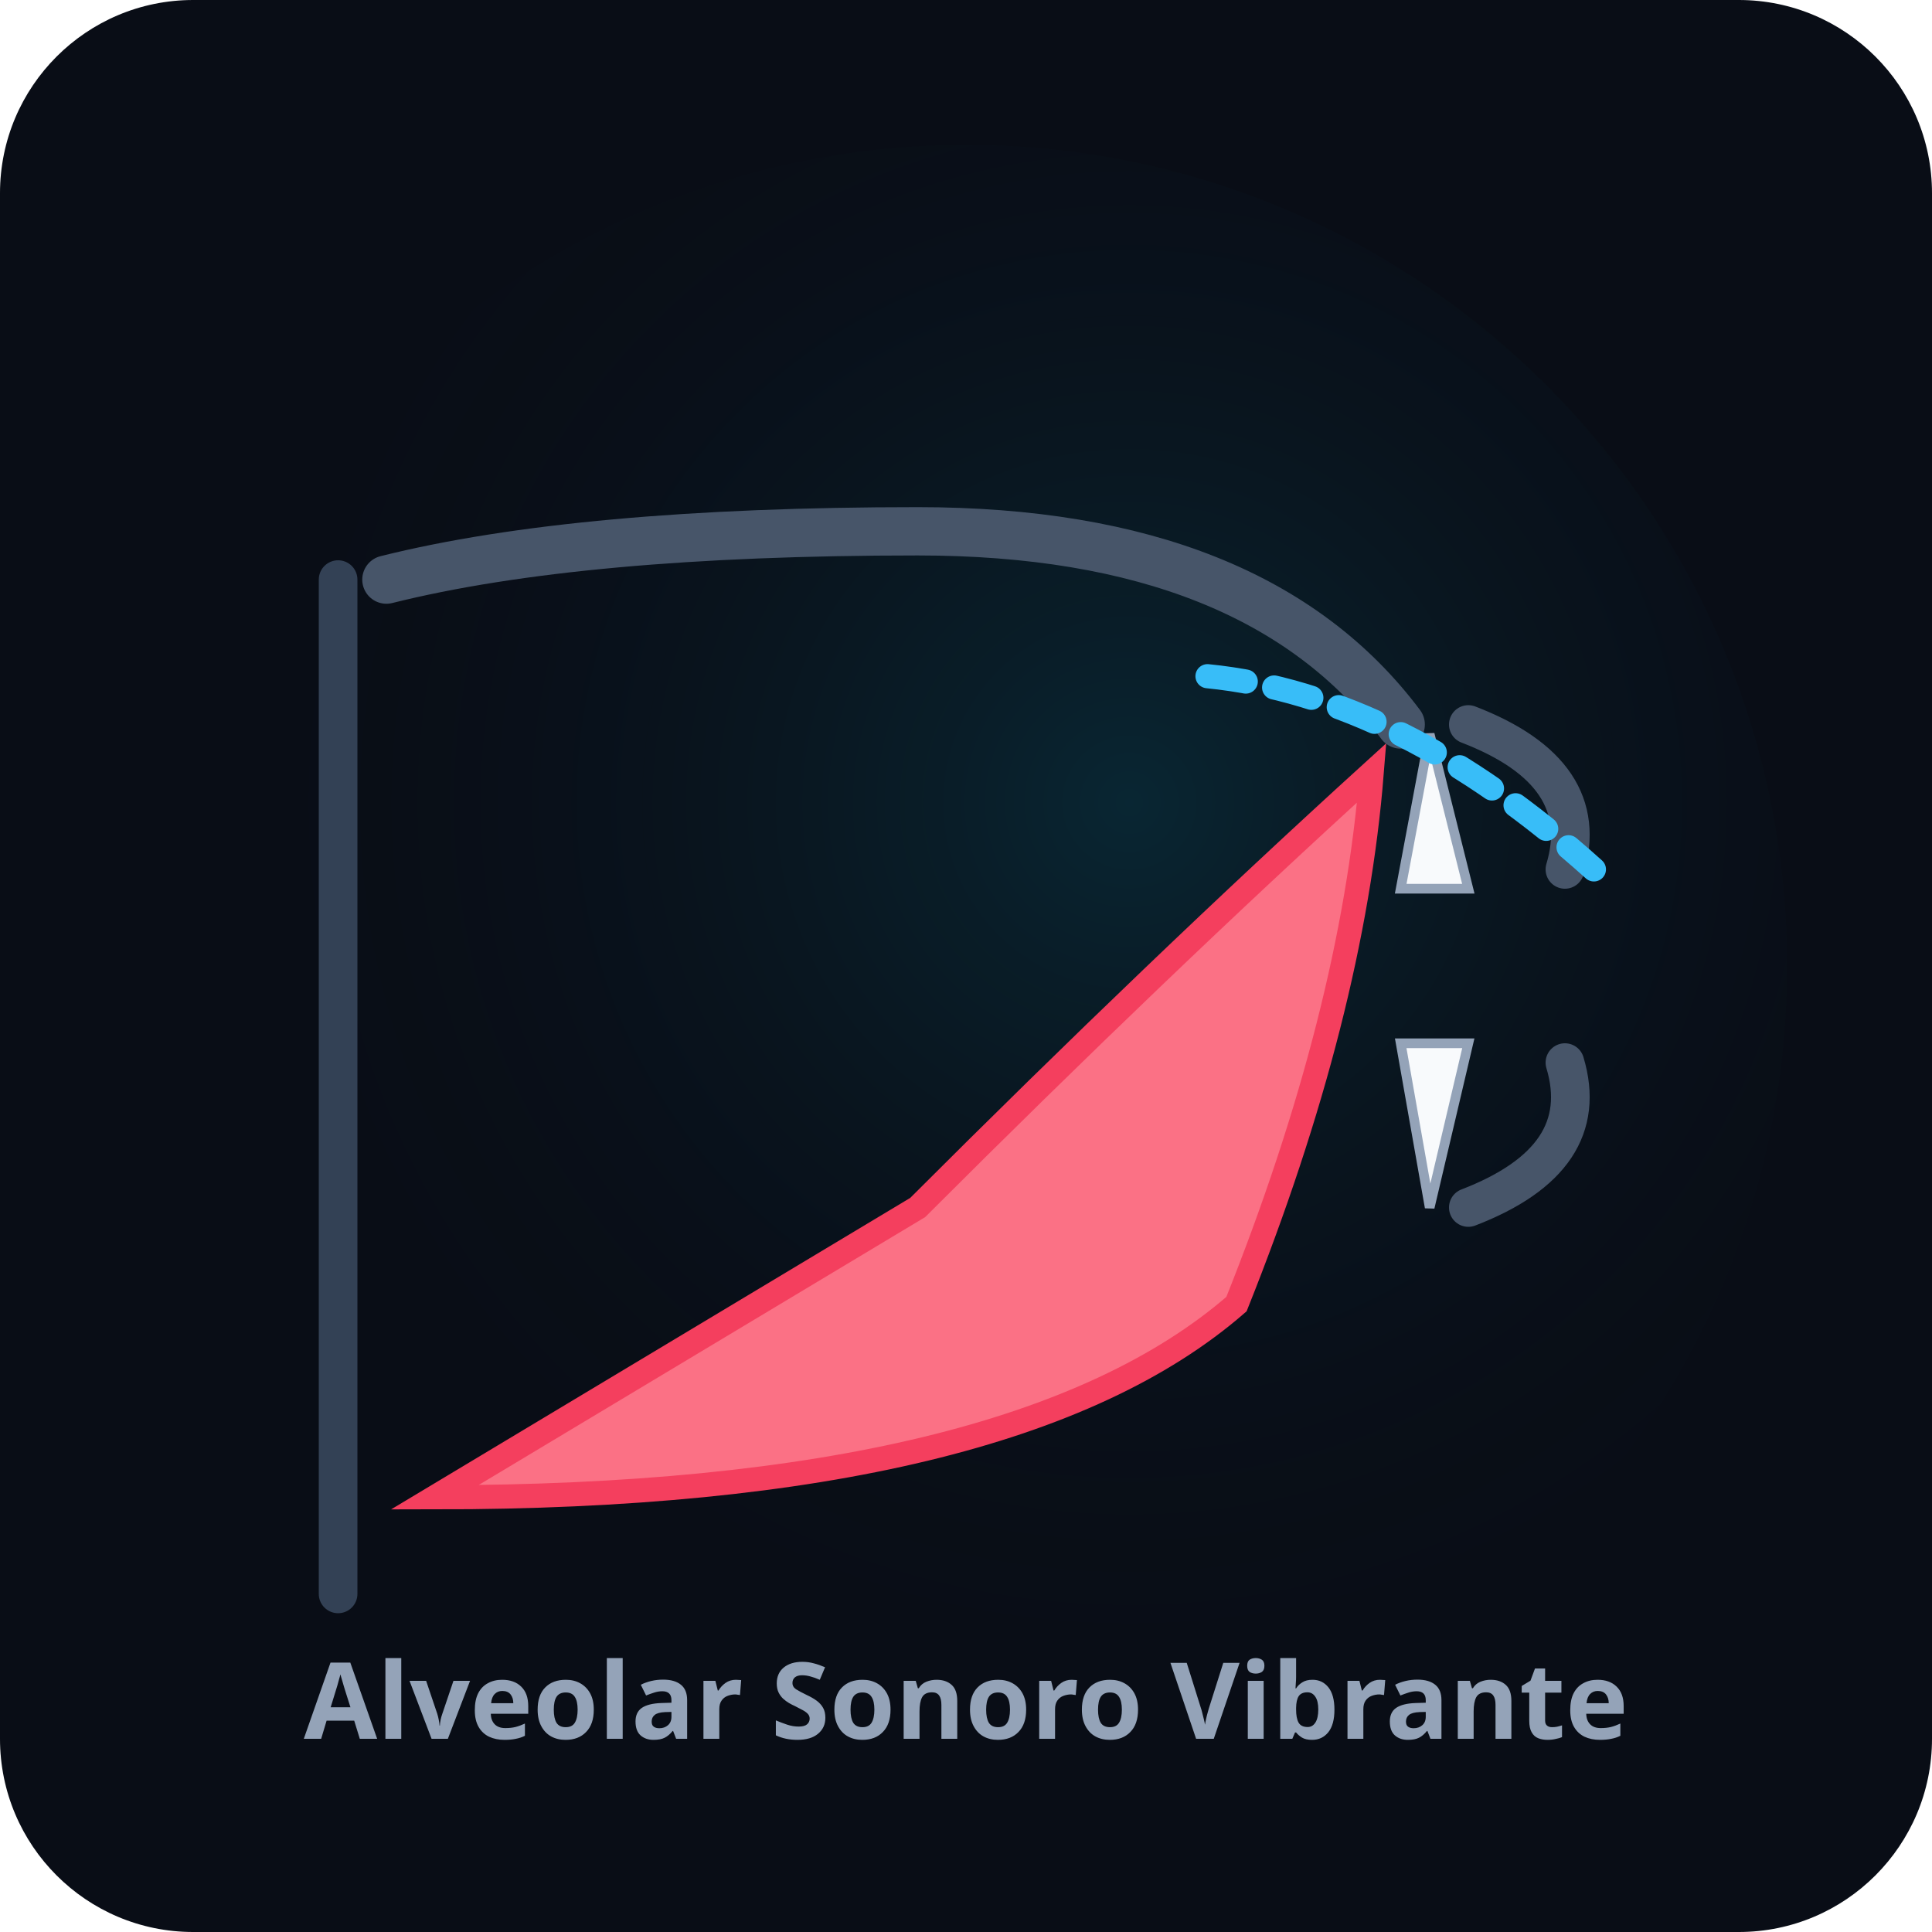
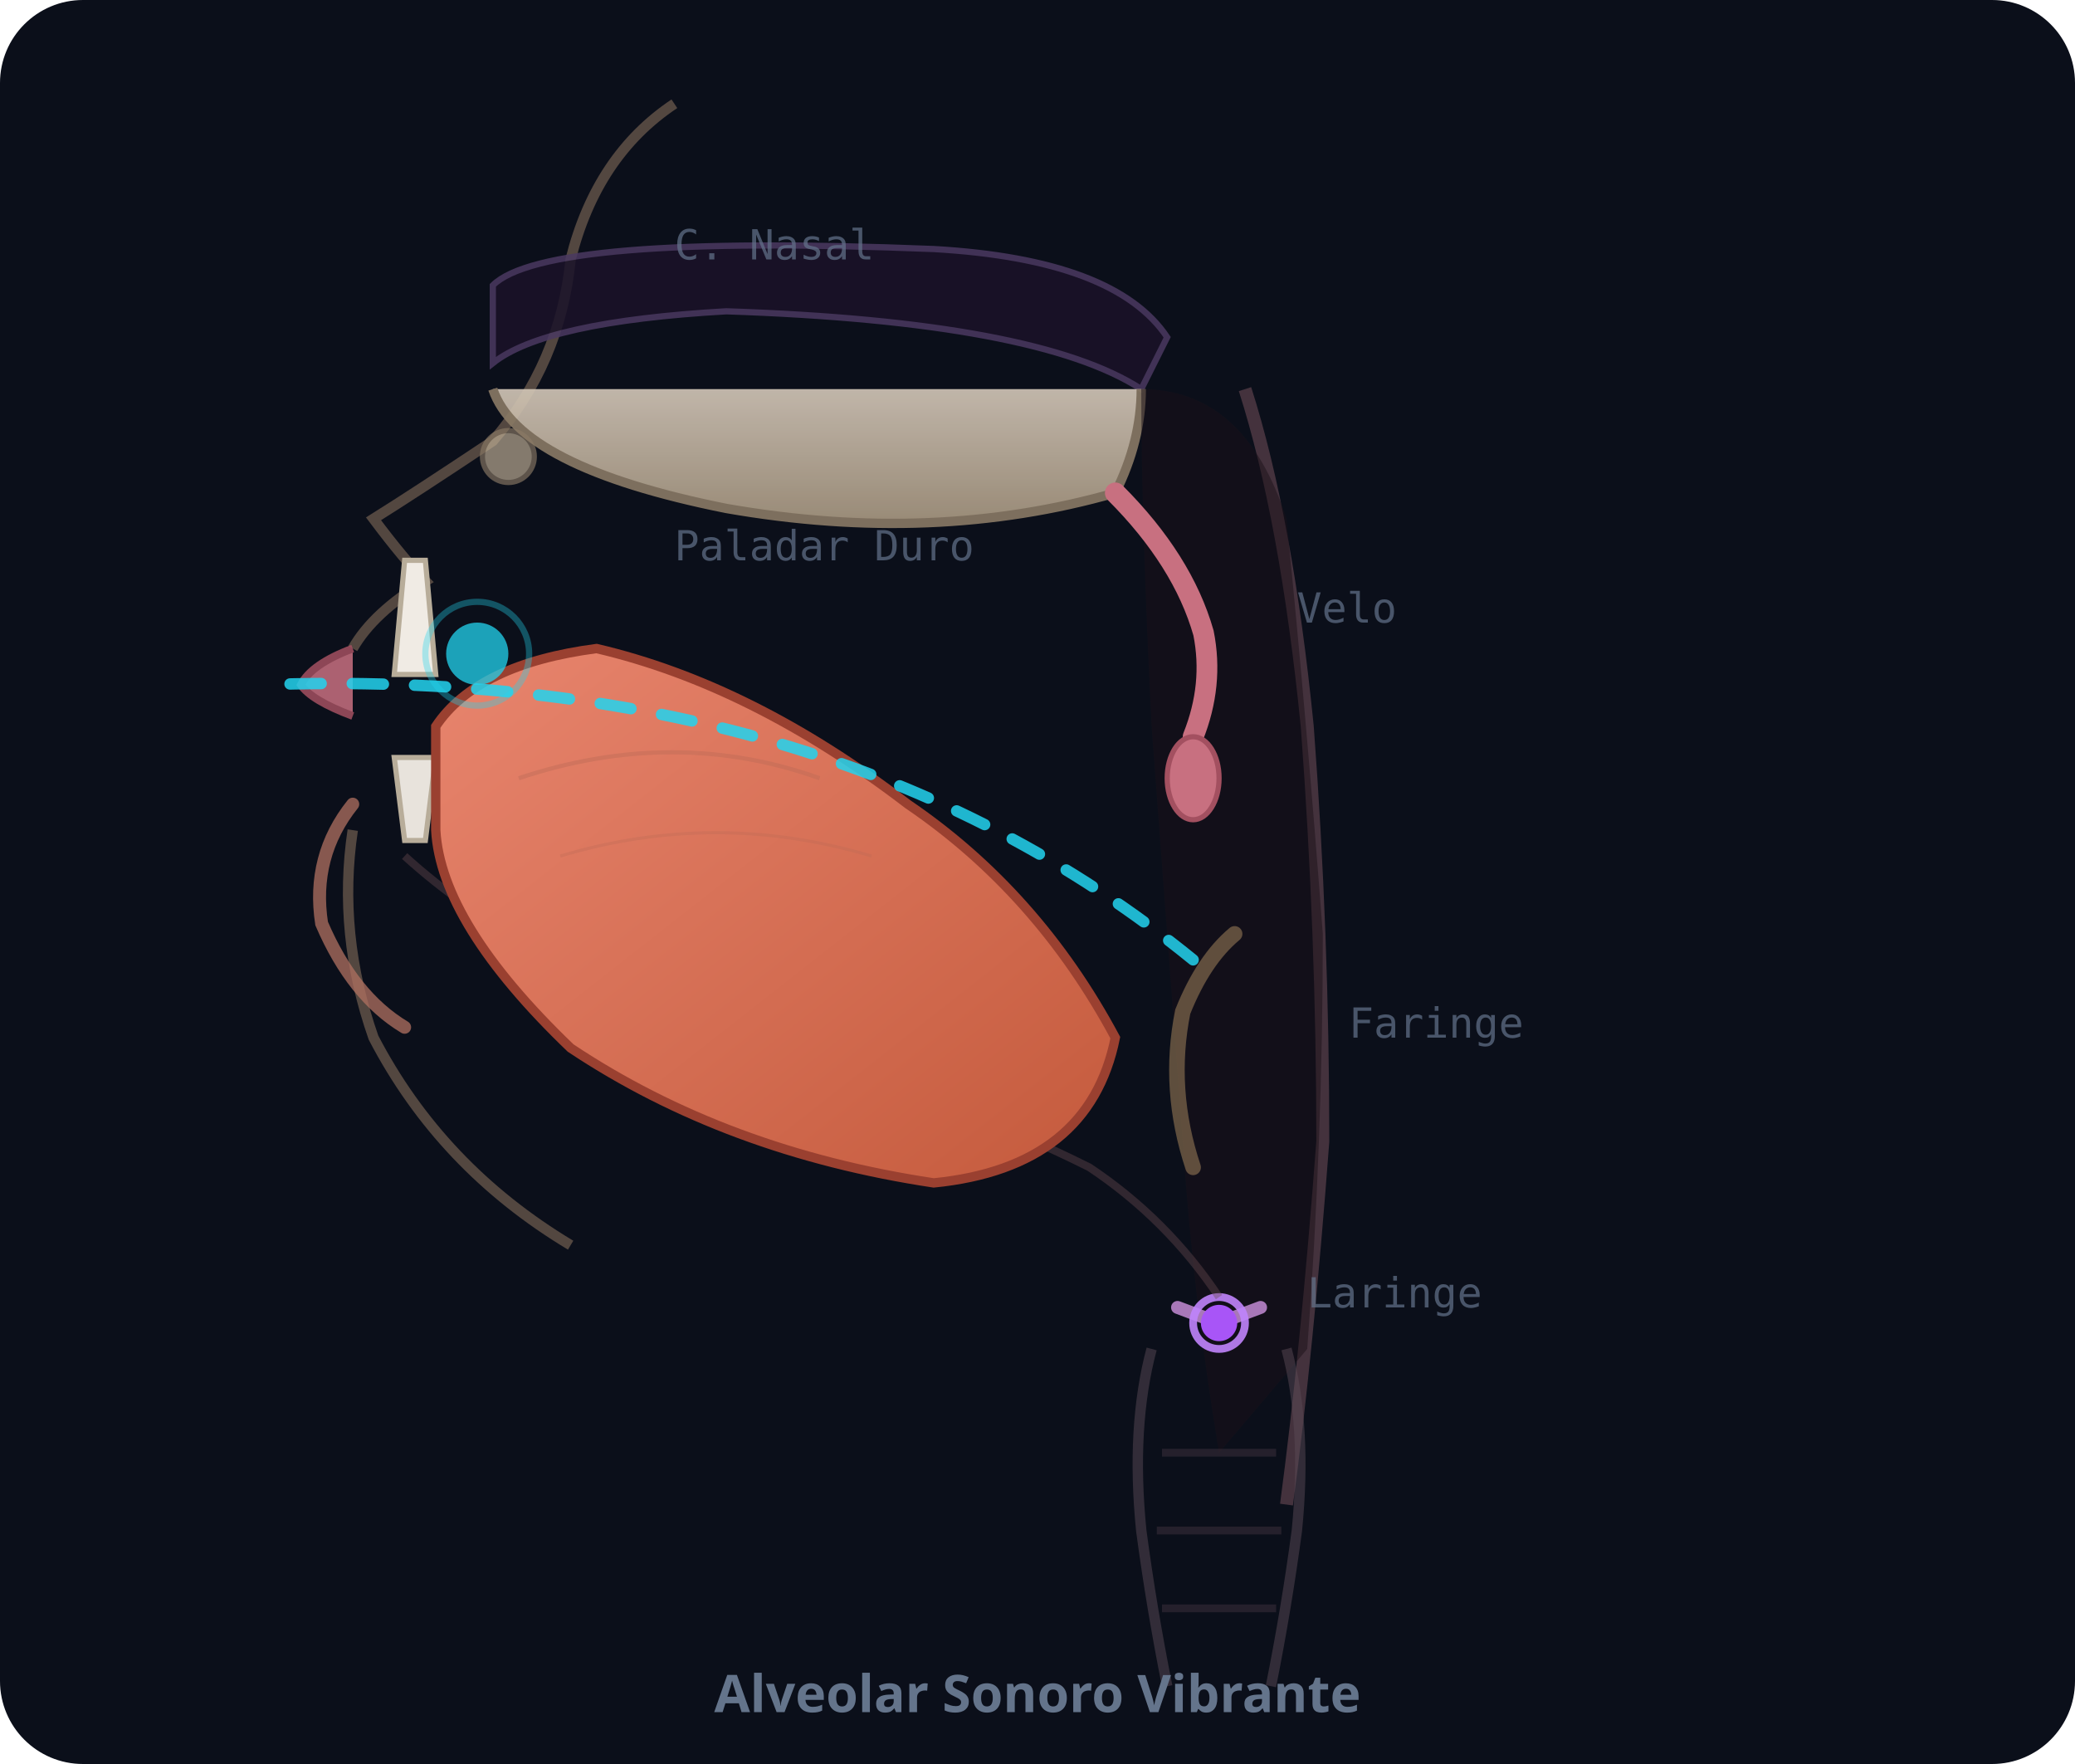
- <svg xmlns="http://www.w3.org/2000/svg" viewBox="0 0 200 200" width="100%" height="100%">
+ <svg xmlns="http://www.w3.org/2000/svg" viewBox="0 0 400 340" width="100%" height="100%">
  <defs>
-     <radialGradient id="latGlow" cx="60%" cy="40%" r="55%">
-       <stop offset="0%" stop-color="#06B6D4" stop-opacity="0.15" />
-       <stop offset="100%" stop-color="#090D16" stop-opacity="0" />
-     </radialGradient>
+     <linearGradient id="tngG-fricative_zl" x1="0%" y1="0%" x2="100%" y2="100%">
+       <stop offset="0%" stop-color="#e8856e" />
+       <stop offset="100%" stop-color="#c45a3c" />
+     </linearGradient>
+     <linearGradient id="boneG-fricative_zl" x1="0%" y1="0%" x2="0%" y2="100%">
+       <stop offset="0%" stop-color="#d4c8b8" />
+       <stop offset="100%" stop-color="#a89880" />
+     </linearGradient>
  </defs>
-   <rect width="200" height="200" rx="20" fill="#090D16" />
-   <circle cx="100" cy="100" r="85" fill="url(#latGlow)" />
-   <path d="M 35 60 L 35 165" stroke="#334155" stroke-width="4" stroke-linecap="round" />
-   <path d="M 40 60 Q 60 55 95 55 Q 130 55 145 75" stroke="#475569" stroke-width="5" stroke-linecap="round" fill="none" />
-   <path d="M 148 76 L 152 92 L 145 92 Z" fill="#F8FAFC" stroke="#94A3B8" stroke-width="1" />
-   <path d="M 148 125 L 152 108 L 145 108 Z" fill="#F8FAFC" stroke="#94A3B8" stroke-width="1" />
-   <path d="M 152 75 Q 165 80 162 90" stroke="#475569" stroke-width="4" stroke-linecap="round" fill="none" />
-   <path d="M 152 125 Q 165 120 162 110" stroke="#475569" stroke-width="4" stroke-linecap="round" fill="none" />
-   <path d="M 45 155 Q 70 140 95 125 Q 120 100 142 80 Q 140 105 128 135 Q 105 155 45 155 Z" fill="#FB7185" stroke="#F43F5E" stroke-width="2.5" />
-   <path d="M 125 70 Q 145 72 165 90" stroke="#38BDF8" stroke-width="2.5" stroke-dasharray="4,3" fill="none" stroke-linecap="round" />
-   <text x="100" y="180" fill="#94A3B8" font-family="system-ui, sans-serif" font-size="11" font-weight="bold" text-anchor="middle">Alveolar Sonoro Vibrante</text>
+   <rect width="400" height="340" rx="16" fill="#0b0f1a" />
+   <path d="M 130 20 Q 115 30 110 50 Q 108 70 95 85 Q 80 95 72 100 Q 78 108 82 112 Q 72 118 68 125" fill="none" stroke="#7a6555" stroke-width="2" opacity="0.65" />
+   <path d="M 68 160 Q 65 180 72 200 Q 85 225 110 240" fill="none" stroke="#7a6555" stroke-width="2" opacity="0.65" />
+   <path d="M 95 55 Q 105 45 180 48 Q 215 50 225 65 L 220 75 Q 200 62 140 60 Q 105 62 95 70 Z" fill="#1a1228" stroke="#4a3860" stroke-width="1.2" opacity="0.85" />
+   <path d="M 95 75 Q 100 90 140 98 Q 180 105 215 95 Q 220 85 220 75" fill="url(#boneG-fricative_zl)" stroke="#8a7a65" stroke-width="1.8" opacity="0.9" />
+   <circle cx="98" cy="88" r="5" fill="#c4b49a" stroke="#8a7a65" stroke-width="1" opacity="0.65" />
+   <path d="M 78 108 L 82 108 L 84 130 L 76 130 Z" fill="#f0ebe4" stroke="#b8ad9a" stroke-width="1" />
+   <path d="M 68 125 Q 60 128 58 132 Q 60 135 68 138" fill="#c87080" stroke="#a35060" stroke-width="1.5" opacity="0.85" />
+   <g transform="translate(0, 0)">
+     <path d="M 76 146 L 84 146 L 82 162 L 78 162 Z" fill="#e8e3dc" stroke="#b8ad9a" stroke-width="1" />
+   </g>
+   <path d="M 68 155 Q 60 165 62 178 Q 68 192 78 198" fill="none" stroke="#b07060" stroke-width="2.5" stroke-linecap="round" opacity="0.75" />
+   <path d="M 240 75 Q 248 100 252 140 Q 255 180 255 220 Q 252 260 248 290" fill="none" stroke="#6a4a55" stroke-width="2.5" opacity="0.6" />
+   <path d="M 220 75 Q 240 75 248 100 Q 252 140 255 180 Q 255 220 252 260 L 235 280     Q 230 250 228 220 Q 225 180 222 140 Q 220 100 220 75 Z" fill="#1a1018" opacity="0.5" />
+   <path d="M 215 95 Q 228 108 232 122 Q 234 132 230 142" fill="none" stroke="#c87080" stroke-width="4" stroke-linecap="round" />
+   <ellipse cx="230" cy="150" rx="5" ry="8" fill="#c87080" stroke="#a35060" stroke-width="1" />
+   <path d="M 230 225 Q 225 210 228 195 Q 232 185 238 180" fill="none" stroke="#8a7050" stroke-width="3" stroke-linecap="round" opacity="0.65" />
+   <path d="M 222 260 Q 218 275 220 295 Q 222 310 225 325" fill="none" stroke="#5a4a55" stroke-width="2" opacity="0.5" />
+   <path d="M 248 260 Q 252 275 250 295 Q 248 310 245 325" fill="none" stroke="#5a4a55" stroke-width="2" opacity="0.5" />
+   <line x1="224" y1="280" x2="246" y2="280" stroke="#4a3a45" stroke-width="1.5" opacity="0.4" />
+   <line x1="223" y1="295" x2="247" y2="295" stroke="#4a3a45" stroke-width="1.5" opacity="0.4" />
+   <line x1="224" y1="310" x2="246" y2="310" stroke="#4a3a45" stroke-width="1.5" opacity="0.4" />
+   <g transform="translate(235, 255)">
+     <line x1="-8" y1="-3" x2="0" y2="0" stroke="#a878b8" stroke-width="2.5" stroke-linecap="round" />
+     <line x1="8" y1="-3" x2="0" y2="0" stroke="#a878b8" stroke-width="2.5" stroke-linecap="round" />
+     <circle cx="0" cy="0" r="5" fill="none" stroke="#c084fc" stroke-width="1.5" opacity="0.9">
+       <animate attributeName="r" values="5;18;5" dur="0.9s" repeatCount="indefinite" />
+       <animate attributeName="opacity" values="0.9;0;0.9" dur="0.9s" repeatCount="indefinite" />
+     </circle>
+     <circle cx="0" cy="0" r="3.5" fill="#a855f7">
+       <animate attributeName="opacity" values="0.35;1;0.35" dur="0.45s" repeatCount="indefinite" />
+     </circle>
+   </g>
+   <path d="M 78 165 Q 100 185 140 200 Q 180 210 210 225 Q 225 235 235 250" fill="none" stroke="#6a4a50" stroke-width="1.5" opacity="0.4" />
+   <path d="M 84 140 Q 92 128 115 125 Q 145 132 175 155 Q 200 172 215 200 Q 210 225 180 228 Q 140 222 110 202 Q 85 178 84 160 Z" fill="url(#tngG-fricative_zl)" stroke="#9a4030" stroke-width="1.8" />
+   <path d="M 100 150 Q 130 140 158 150" fill="none" stroke="#b86855" stroke-width="0.8" opacity="0.4" />
+   <path d="M 108 165 Q 138 156 168 165" fill="none" stroke="#b86855" stroke-width="0.6" opacity="0.3" />
+   <circle cx="92" cy="126" r="6" fill="#22d3ee" opacity="0.75" />
+   <circle cx="92" cy="126" r="10" fill="none" stroke="#22d3ee" stroke-width="1.2" opacity="0.35" />
+   <path d="M 230 185 Q 160 128 50 132" fill="none" stroke="#22d3ee" stroke-width="2.2" stroke-linecap="round" stroke-dasharray="6 6" opacity="0.85">
+     <animate attributeName="stroke-dashoffset" values="40;0" dur="0.85s" repeatCount="indefinite" />
+   </path>
+   <g font-size="8" fill="#64748b" font-family="monospace" opacity="0.7">
+     <text x="130" y="50">C. Nasal</text>
+     <text x="130" y="108">Paladar Duro</text>
+     <text x="250" y="120">Velo</text>
+     <text x="260" y="200">Faringe</text>
+     <text x="252" y="252">Laringe</text>
+   </g>
+   <text x="200" y="330" fill="#64748b" font-family="system-ui, sans-serif" font-size="10" font-weight="bold" text-anchor="middle">Alveolar Sonoro Vibrante</text>
</svg>
